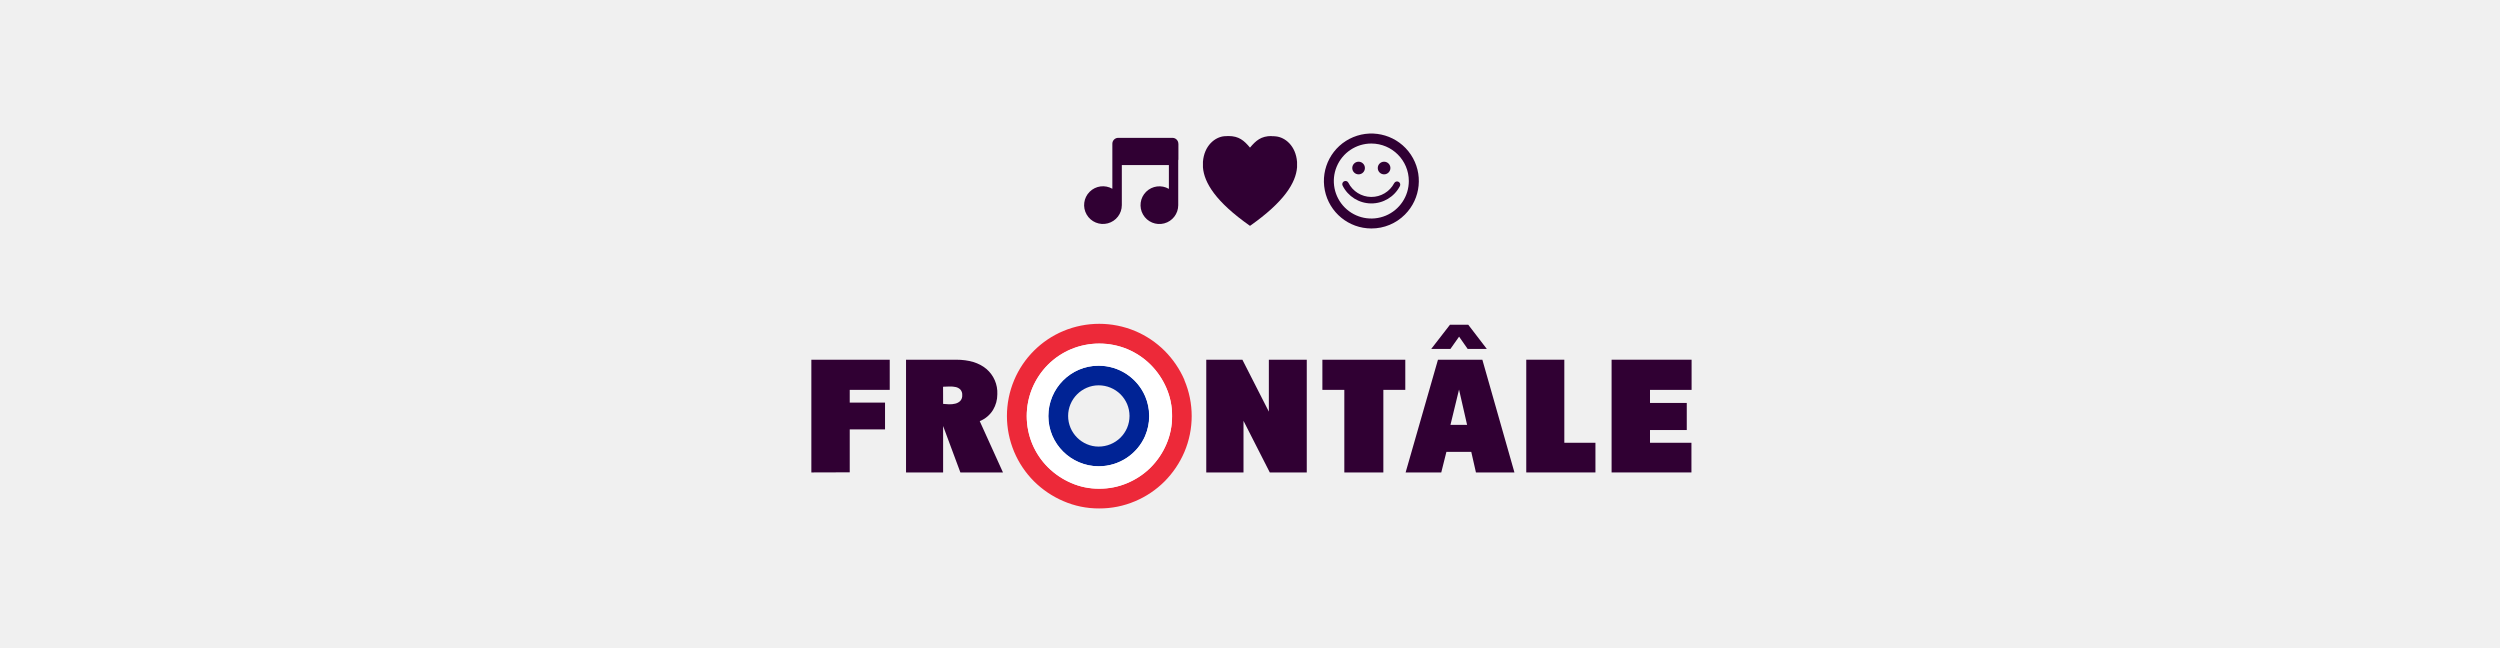
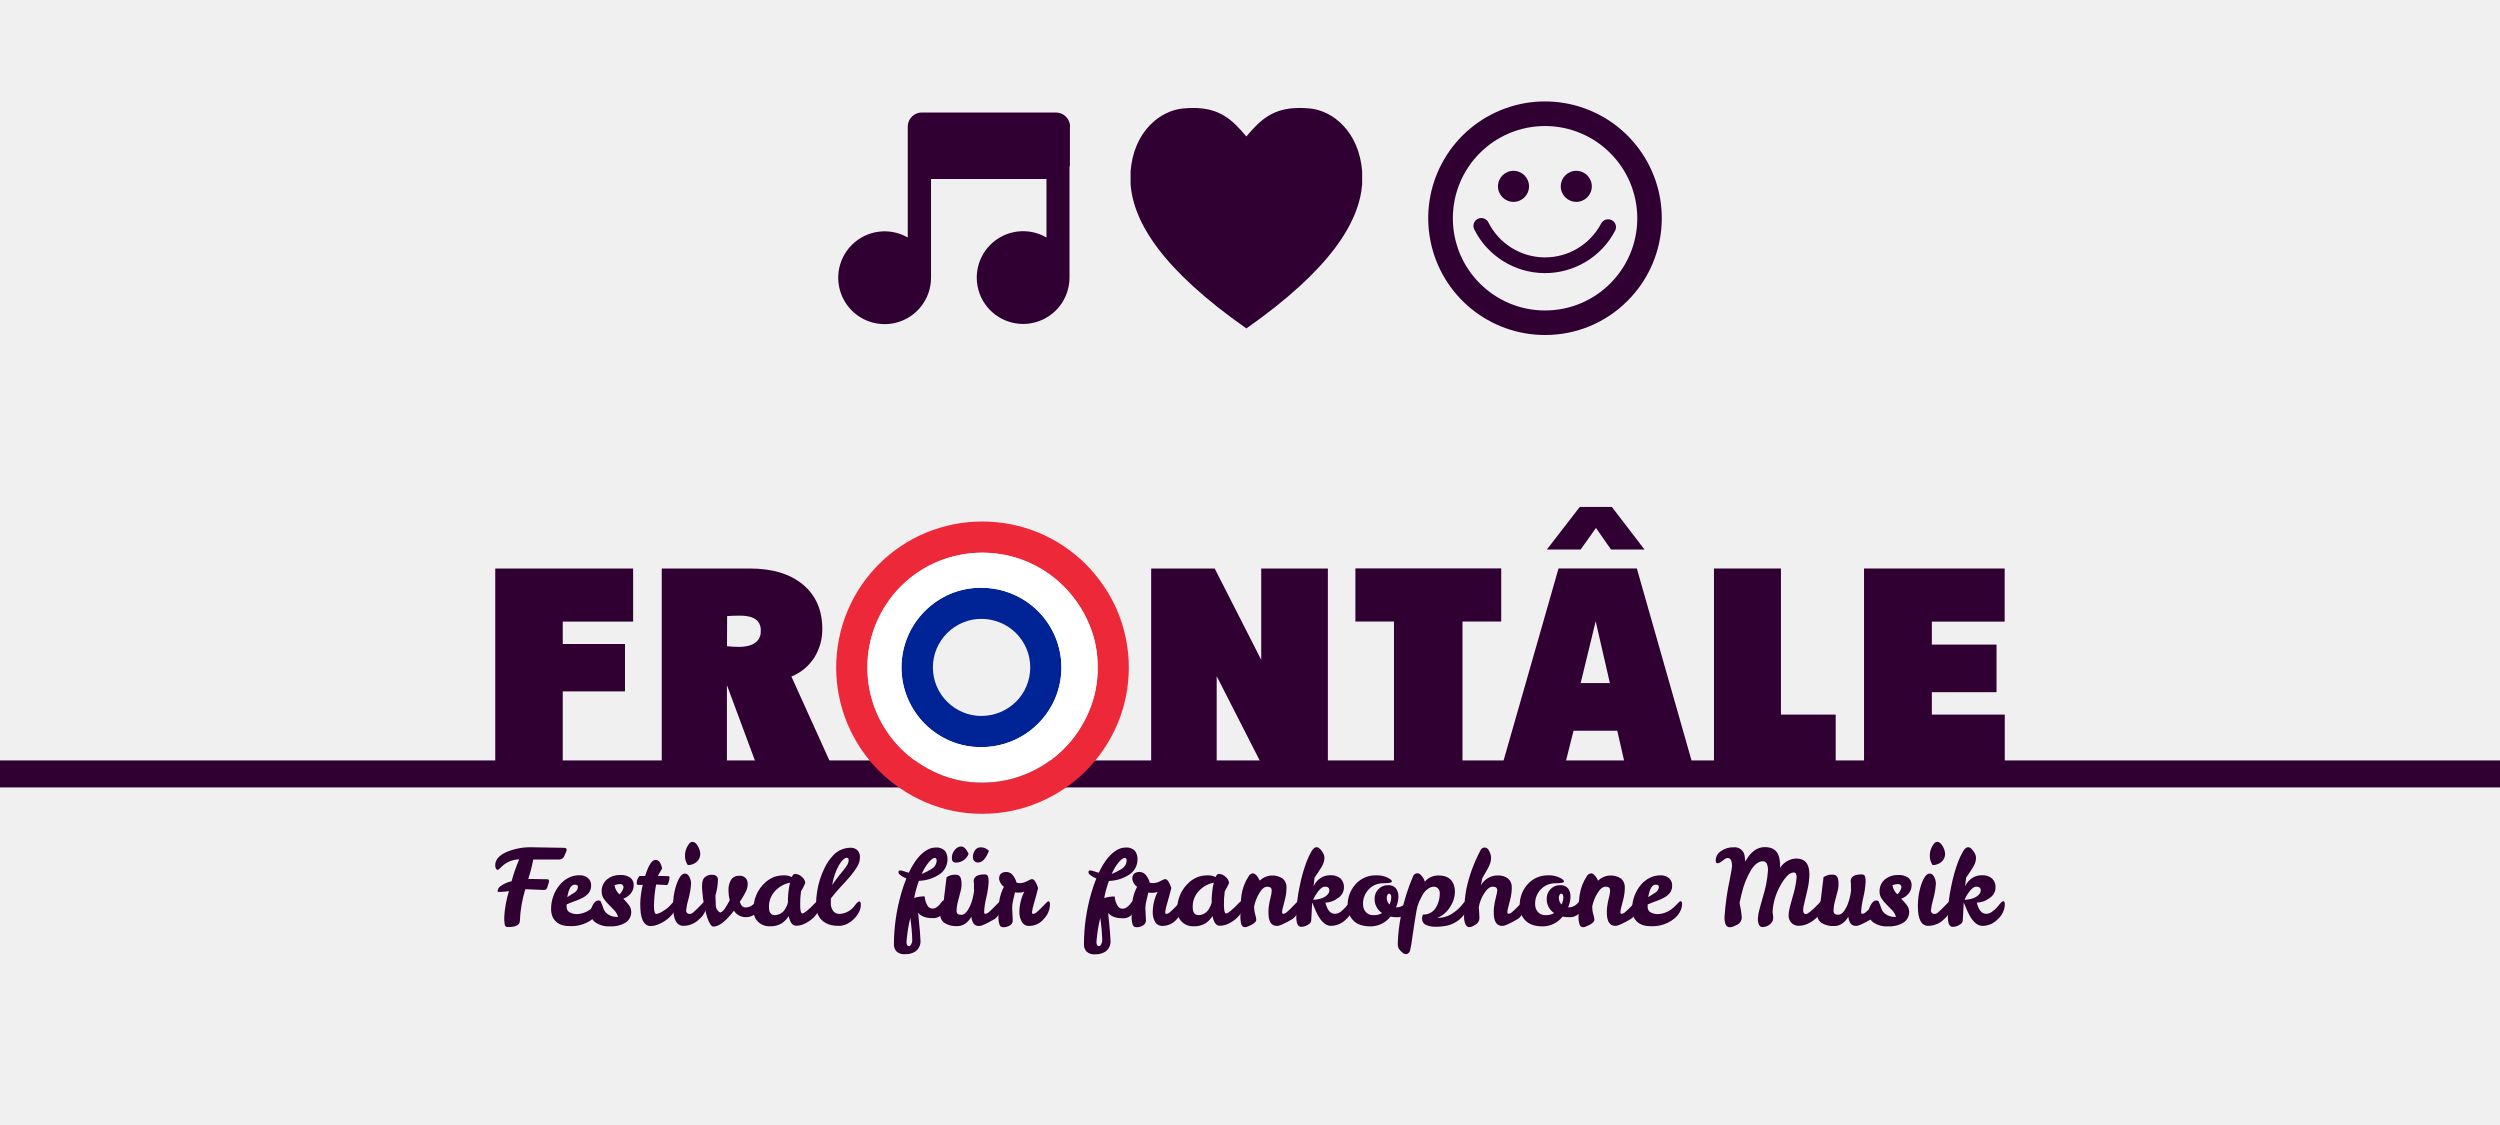
- <svg xmlns="http://www.w3.org/2000/svg" viewBox="0 0 850 220">
+ <svg xmlns="http://www.w3.org/2000/svg" viewBox="0 0 800 360">
  <defs>
-     <style>.cls-1{fill:#ffbd37;}.cls-2{fill:#300033;}.cls-3{fill:none;}.cls-4{fill:#002395;}.cls-5{fill:#ed2939;}.cls-6{fill:#fff;}</style>
+     <style>.cls-1{fill:#300033;}.cls-2{fill:none;}.cls-3{fill:#002395;}.cls-4{fill:#ed2939;}.cls-5{fill:#fff;}</style>
  </defs>
  <g id="Layer_1" data-name="Layer 1">
+     <rect class="cls-1" y="243.34" width="800" height="8.64" />
    <g id="_Group_" data-name="&lt;Group&gt;">
      <g id="_Group_2" data-name="&lt;Group&gt;">
-         <path id="_Path_" data-name="&lt;Path&gt;" class="cls-3" d="M381,134.07a10.57,10.57,0,0,0-7.45-3.06,10.1,10.1,0,0,0-4,.82,10.51,10.51,0,0,0-5.55,5.55,10.42,10.42,0,0,0,0,8.09,10.51,10.51,0,0,0,5.55,5.55,10.07,10.07,0,0,0,4,.82,10.57,10.57,0,0,0,7.45-3.06,10.56,10.56,0,0,0,2.24-3.31,10.42,10.42,0,0,0,0-8.09A10.58,10.58,0,0,0,381,134.07Z" />
-         <path id="_Compound_Path_" data-name="&lt;Compound Path&gt;" class="cls-4" d="M385.72,129.32a17.28,17.28,0,0,0-12.19-5,16.8,16.8,0,0,0-6.71,1.37,17.21,17.21,0,0,0-9,9.05,17.12,17.12,0,0,0,0,13.41,17.21,17.21,0,0,0,9.05,9,16.76,16.76,0,0,0,6.7,1.37,17.16,17.16,0,0,0,15.84-10.42,17.12,17.12,0,0,0,0-13.41A17.3,17.3,0,0,0,385.72,129.32Zm-2.5,16.15a10.56,10.56,0,0,1-2.24,3.31,10.57,10.57,0,0,1-7.45,3.06,10.07,10.07,0,0,1-4-.82,10.51,10.51,0,0,1-5.55-5.55,10.42,10.42,0,0,1,0-8.09,10.51,10.51,0,0,1,5.55-5.55,10.1,10.1,0,0,1,4-.82,10.57,10.57,0,0,1,7.45,3.06,10.58,10.58,0,0,1,2.24,3.31,10.42,10.42,0,0,1,0,8.09Z" />
-         <path id="_Compound_Path_2" data-name="&lt;Compound Path&gt;" class="cls-5" d="M402.72,129.2a32.31,32.31,0,0,0-6.76-9.94,31.53,31.53,0,0,0-10-6.71,31.68,31.68,0,0,0-24.45,0,31.3,31.3,0,0,0-16.7,16.7,31.46,31.46,0,0,0,0,24.36,31.53,31.53,0,0,0,6.71,10,32.13,32.13,0,0,0,10,6.76,30.14,30.14,0,0,0,12.18,2.5,30.9,30.9,0,0,0,12.22-2.45,31.41,31.41,0,0,0,10-6.71,32.15,32.15,0,0,0,6.76-10,31.28,31.28,0,0,0,0-24.49ZM396.57,151a25.27,25.27,0,0,1-5.35,7.92,24.9,24.9,0,0,1-7.91,5.29,24.05,24.05,0,0,1-9.6,1.92,23.29,23.29,0,0,1-9.5-1.94,25.58,25.58,0,0,1-7.92-5.35A24.66,24.66,0,0,1,351,151a24.76,24.76,0,0,1,0-19.08,25,25,0,0,1,5.29-7.89,24.66,24.66,0,0,1,7.88-5.29,25,25,0,0,1,19.16,0,25,25,0,0,1,7.88,5.29,25.42,25.42,0,0,1,5.36,7.9,23.21,23.21,0,0,1,1.93,9.52A23.51,23.51,0,0,1,396.57,151Z" />
-         <path id="_Compound_Path_3" data-name="&lt;Compound Path&gt;" class="cls-6" d="M391.22,124a25,25,0,0,0-7.88-5.29,25,25,0,0,0-19.16,0,24.66,24.66,0,0,0-7.88,5.29,25,25,0,0,0-5.29,7.89A24.76,24.76,0,0,0,351,151a24.66,24.66,0,0,0,5.29,7.88,25.58,25.58,0,0,0,7.92,5.35,23.29,23.29,0,0,0,9.5,1.94,24.05,24.05,0,0,0,9.6-1.92,24.9,24.9,0,0,0,7.91-5.29,25.27,25.27,0,0,0,5.35-7.92,23.51,23.51,0,0,0,1.94-9.59,23.21,23.21,0,0,0-1.93-9.52A25.42,25.42,0,0,0,391.22,124Zm-1.84,24.13a17.22,17.22,0,0,1-15.84,10.42,16.76,16.76,0,0,1-6.7-1.37,17.21,17.21,0,0,1-9.05-9,17.12,17.12,0,0,1,0-13.41,17.21,17.21,0,0,1,9-9.05,16.8,16.8,0,0,1,6.71-1.37,17.16,17.16,0,0,1,15.84,10.42,17.12,17.12,0,0,1,0,13.41Z" />
+         <path id="_Path_" data-name="&lt;Path&gt;" class="cls-2" d="M325.12,202.61a15.76,15.76,0,0,0-11.1-4.55,15,15,0,0,0-6,1.22,15.66,15.66,0,0,0-8.28,8.28,15.53,15.53,0,0,0,0,12.06,15.66,15.66,0,0,0,8.28,8.28,15,15,0,0,0,6,1.22,15.75,15.75,0,0,0,11.1-4.55,15.74,15.74,0,0,0,3.34-4.94,15.53,15.53,0,0,0,0-12.06A15.77,15.77,0,0,0,325.12,202.61Z" />
+         <path id="_Compound_Path_" data-name="&lt;Compound Path&gt;" class="cls-3" d="M332.19,195.54A25.75,25.75,0,0,0,314,188.06a25,25,0,0,0-10,2,25.65,25.65,0,0,0-13.49,13.49,25.51,25.51,0,0,0,0,20A25.65,25.65,0,0,0,304,237.07a25,25,0,0,0,10,2,25.58,25.58,0,0,0,23.61-15.53,25.51,25.51,0,0,0,0-20A25.78,25.78,0,0,0,332.19,195.54Zm-3.73,24.07a15.74,15.74,0,0,1-3.34,4.94,15.75,15.75,0,0,1-11.1,4.55,15,15,0,0,1-6-1.22,15.66,15.66,0,0,1-8.28-8.28,15.53,15.53,0,0,1,0-12.06,15.66,15.66,0,0,1,8.28-8.28,15,15,0,0,1,6-1.22,15.76,15.76,0,0,1,11.1,4.55,15.77,15.77,0,0,1,3.34,4.94,15.53,15.53,0,0,1,0,12.06Z" />
+         <path id="_Compound_Path_2" data-name="&lt;Compound Path&gt;" class="cls-4" d="M357.51,195.36a48.15,48.15,0,0,0-10.07-14.82,47,47,0,0,0-14.88-10,47.21,47.21,0,0,0-36.44,0,46.65,46.65,0,0,0-24.89,24.89,46.9,46.9,0,0,0,0,36.31,47,47,0,0,0,10,14.88,47.89,47.89,0,0,0,14.88,10.07,44.93,44.93,0,0,0,18.15,3.72,46.06,46.06,0,0,0,18.22-3.66,46.82,46.82,0,0,0,14.95-10,47.91,47.91,0,0,0,10.07-14.88,46.62,46.62,0,0,0,0-36.5Zm-9.16,32.51a37.66,37.66,0,0,1-8,11.81,37.11,37.11,0,0,1-11.79,7.88,35.85,35.85,0,0,1-14.3,2.86,34.72,34.72,0,0,1-14.16-2.89,38.13,38.13,0,0,1-11.81-8,36.76,36.76,0,0,1-7.89-11.75,36.91,36.91,0,0,1,0-28.43,37.27,37.27,0,0,1,7.89-11.75,36.75,36.75,0,0,1,11.75-7.89,37.22,37.22,0,0,1,28.56,0,37.28,37.28,0,0,1,11.75,7.89,37.88,37.88,0,0,1,8,11.77,34.59,34.59,0,0,1,2.88,14.19A35,35,0,0,1,348.35,227.87Z" />
+         <path id="_Compound_Path_3" data-name="&lt;Compound Path&gt;" class="cls-5" d="M340.37,187.61a37.28,37.28,0,0,0-11.75-7.89,37.22,37.22,0,0,0-28.56,0,36.75,36.75,0,0,0-11.75,7.89,37.27,37.27,0,0,0-7.89,11.75,36.91,36.91,0,0,0,0,28.43,36.76,36.76,0,0,0,7.89,11.75,38.13,38.13,0,0,0,11.81,8,34.72,34.72,0,0,0,14.16,2.89,35.85,35.85,0,0,0,14.3-2.86,37.11,37.11,0,0,0,11.79-7.88,37.66,37.66,0,0,0,8-11.81,35,35,0,0,0,2.89-14.29,34.59,34.59,0,0,0-2.88-14.19A37.88,37.88,0,0,0,340.37,187.61Zm-2.74,36A25.66,25.66,0,0,1,314,239.1a25,25,0,0,1-10-2,25.65,25.65,0,0,1-13.49-13.48,25.51,25.51,0,0,1,0-20A25.65,25.65,0,0,1,304,190.1a25,25,0,0,1,10-2,25.58,25.58,0,0,1,23.61,15.53,25.51,25.51,0,0,1,0,20Z" />
      </g>
-       <path id="_Compound_Path_4" data-name="&lt;Compound Path&gt;" class="cls-2" d="M275.86,160.63V122.3h26.65v10.26h-13.6v4.33h12V146h-12v14.59Z" />
-       <path id="_Compound_Path_5" data-name="&lt;Compound Path&gt;" class="cls-2" d="M308.05,160.63V122.3h17q6.58,0,10.31,3.13a10.63,10.63,0,0,1,3.73,8.61,10.26,10.26,0,0,1-1.48,5.37,9.46,9.46,0,0,1-4.5,3.78l7.9,17.44H326.53l-5.87-15.79v15.79Zm12.61-23.31a20.21,20.21,0,0,0,2,.14,8,8,0,0,0,2.14-.22,3.64,3.64,0,0,0,1.67-.9,2.62,2.62,0,0,0,.69-2,2.57,2.57,0,0,0-.63-1.89,3.2,3.2,0,0,0-1.56-.85,8.44,8.44,0,0,0-2.11-.19q-1.18,0-2.22.08Z" />
-       <path id="_Compound_Path_6" data-name="&lt;Compound Path&gt;" class="cls-2" d="M410.13,160.63V122.3h12.28l9,17.66V122.3h12.89v38.33H431.73l-8.94-17.55v17.55Z" />
-       <path id="_Compound_Path_7" data-name="&lt;Compound Path&gt;" class="cls-2" d="M457.07,160.63V132.56h-7.46V122.3H477.8v10.26h-7.46v28.08Z" />
-       <path id="_Compound_Path_8" data-name="&lt;Compound Path&gt;" class="cls-2" d="M477.91,160.63l11-38.33H504l10.91,38.33H501.82l-1.59-7h-8.45l-1.75,7Zm15.25-16.18h5.65l-2.74-12Z" />
-       <path id="_Compound_Path_9" data-name="&lt;Compound Path&gt;" class="cls-2" d="M518.93,160.63V122.3h12.94v28.24h10.58v10.09Z" />
-       <path id="_Compound_Path_10" data-name="&lt;Compound Path&gt;" class="cls-2" d="M547.94,160.63V122.3h27.2v10.26H561V137h12.5v9.21H561v4.33h14.09v10.09Z" />
-       <path id="_Compound_Path_11" data-name="&lt;Compound Path&gt;" class="cls-2" d="M493.15,118.63h-6.53L493,110.4h6.2l6.31,8.23H499l-2.91-4.17Z" />
+       <path id="_Compound_Path_4" data-name="&lt;Compound Path&gt;" class="cls-1" d="M158.48,245.37V181.92H202.6v17H180.08v7.17H200v15.16H180.08v24.15Z" />
+       <path id="_Compound_Path_5" data-name="&lt;Compound Path&gt;" class="cls-1" d="M211.76,245.37V181.92h28.14q10.89,0,17.07,5.17t6.17,14.25a17,17,0,0,1-2.45,8.9,15.66,15.66,0,0,1-7.44,6.26l13.07,28.87h-24l-9.71-26.14v26.14Zm20.88-38.58A33.45,33.45,0,0,0,236,207a13.21,13.21,0,0,0,3.54-.36,6,6,0,0,0,2.77-1.5,4.33,4.33,0,0,0,1.13-3.27,4.26,4.26,0,0,0-1-3.13,5.3,5.3,0,0,0-2.59-1.41,14,14,0,0,0-3.49-.32q-2,0-3.68.14Z" />
+       <path id="_Compound_Path_6" data-name="&lt;Compound Path&gt;" class="cls-1" d="M368.37,245.37V181.92H388.7l14.89,29.23V181.92h21.33v63.46H404.14l-14.8-29v29Z" />
+       <path id="_Compound_Path_7" data-name="&lt;Compound Path&gt;" class="cls-1" d="M446.07,245.37V198.89H433.73v-17h46.66v17H468v46.48Z" />
+       <path id="_Compound_Path_8" data-name="&lt;Compound Path&gt;" class="cls-1" d="M480.57,245.37l18.16-63.46h25.06l18.07,63.46h-21.7l-2.63-11.53h-14l-2.9,11.53Zm25.24-26.78h9.35l-4.54-19.79Z" />
+       <path id="_Compound_Path_9" data-name="&lt;Compound Path&gt;" class="cls-1" d="M548.47,245.37V181.92H569.9v46.75h17.52v16.7Z" />
+       <path id="_Compound_Path_10" data-name="&lt;Compound Path&gt;" class="cls-1" d="M596.49,245.37V181.92h45v17H618.19v7.35h20.7V221.5h-20.7v7.17h23.33v16.7Z" />
+       <path id="_Compound_Path_11" data-name="&lt;Compound Path&gt;" class="cls-1" d="M505.81,175.84H495l10.53-13.62h10.26l10.44,13.62H515.52l-4.81-6.9Z" />
    </g>
-     <g id="Layer_1-2" data-name="Layer 1">ct
-             <path class="cls-2" d="M475.5,61.81a1.09,1.09,0,0,0-1.47.46,8.76,8.76,0,0,1-15.59-.15,1.09,1.09,0,0,0-1.95,1,10.93,10.93,0,0,0,19.46.19A1.08,1.08,0,0,0,475.5,61.81Z" />
-       <circle class="cls-2" cx="461.92" cy="57.13" r="2.15" />
-       <circle class="cls-2" cx="470.59" cy="57.13" r="2.15" />
-       <path class="cls-2" d="M466.28,77.68a16.14,16.14,0,1,1,11.4-4.73A16,16,0,0,1,466.28,77.68Zm0-28.88A12.75,12.75,0,1,0,479,61.54,12.76,12.76,0,0,0,466.28,48.8Z" />
+     <g id="Layer_1-2" data-name="Layer 1">
+       <path class="cls-1" d="M515.78,70.46a2.52,2.52,0,0,0-3.41,1.06,20.28,20.28,0,0,1-36.09-.36,2.52,2.52,0,0,0-4.51,2.26,25.32,25.32,0,0,0,45.05.44A2.49,2.49,0,0,0,515.78,70.46Z" />
+       <circle class="cls-1" cx="484.32" cy="59.63" r="4.97" />
+       <circle class="cls-1" cx="504.41" cy="59.63" r="4.97" />
+       <path class="cls-1" d="M494.42,107.2a37.37,37.37,0,1,1,26.41-10.95A37.06,37.06,0,0,1,494.42,107.2Zm0-66.87a29.51,29.51,0,1,0,29.51,29.51A29.55,29.55,0,0,0,494.42,40.33Z" />
    </g>
    <g id="_Group_3" data-name="&lt;Group&gt;">
      <g id="_Group_4" data-name="&lt;Group&gt;">
-         <path id="_Compound_Path_12" data-name="&lt;Compound Path&gt;" class="cls-2" d="M432.35,46.3c.45,0,.93,0,1.45.07,3.14.31,6.76,3.18,7.2,8.68v1.83c-.41,5.27-4.39,11.76-16,19.91-11.62-8.15-15.59-14.64-16-19.91V55c.44-5.5,4.07-8.37,7.2-8.68.52-.05,1-.07,1.45-.07,3.62,0,5.36,1.57,7.35,3.94,2-2.37,3.73-3.94,7.35-3.94" />
+         <path id="_Compound_Path_12" data-name="&lt;Compound Path&gt;" class="cls-1" d="M415.85,34.54c1,0,2.16.06,3.36.17,7.26.71,15.66,7.36,16.68,20.09V59c-1,12.19-10.16,27.23-37.05,46.1-26.9-18.87-36.1-33.9-37.05-46.1V54.81c1-12.74,9.42-19.38,16.68-20.09,1.19-.12,2.31-.17,3.36-.17,8.39,0,12.41,3.63,17,9.12,4.61-5.49,8.63-9.12,17-9.12" />
      </g>
    </g>
    <g id="Layer_1-3" data-name="Layer 1">
-       <path class="cls-2" d="M400.64,48.87a2,2,0,0,0-1.9-2H380.08a2,2,0,0,0-1.88,2v5.35s0,0,0,.08h0v9.88a6.41,6.41,0,1,0,3.22,5.56c0-.17,0-.35,0-.52V56.12h16v8.1a6.41,6.41,0,1,0,3.18,5.55h0V54.52h0a1.56,1.56,0,0,0,.06-.29V48.87Z" />
+       <path class="cls-1" d="M342.43,40.51A4.55,4.55,0,0,0,338,36H294.84a4.51,4.51,0,0,0-4.36,4.52V52.9s0,0,0,.19h0V76a14.85,14.85,0,1,0,7.45,12.87c0-.4,0-.81,0-1.19V57.28h36.94V76a14.84,14.84,0,1,0,7.37,12.86v0h0V53.57h0a3.62,3.62,0,0,0,.13-.68V40.51Z" />
+     </g>
+     <g id="_Group_5" data-name="&lt;Group&gt;">
+       <path id="_Compound_Path_13" data-name="&lt;Compound Path&gt;" class="cls-1" d="M162.86,285.16a24.29,24.29,0,0,1-3.21.27q-.44,0-.43-.33a2.28,2.28,0,0,1,1.05-1.62A9.5,9.5,0,0,1,163.7,282a55.5,55.5,0,0,1,2.44-7,8.26,8.26,0,0,0-5.49,2.21q-.54.54-.87.84a1,1,0,0,1-.59.3q-.25,0-.49-.4a2.12,2.12,0,0,1-.23-1.07q0-2.58,3.48-4.18a19.75,19.75,0,0,1,8.5-1.57l10,.17q.9,0,.9.7a2,2,0,0,1-.27.72,7.83,7.83,0,0,0-.47,1.12,1.79,1.79,0,0,1-1.87,1.2h-1.07l-4.45,0h-2.58a45.76,45.76,0,0,1-1.61,6.22l6.12.1c.36,0,.54.21.54.64a2.67,2.67,0,0,1-.17.7q-.17.5-.3,1-.27,1.1-1.14,1.1l-5.09-.23h-.43l-.47,0a41,41,0,0,0-1.74,10.1q0,2-3.85,2a.91.91,0,0,1-1-.85,13.55,13.55,0,0,1-.15-2.26A35,35,0,0,1,162.86,285.16Z" />
+       <path id="_Compound_Path_14" data-name="&lt;Compound Path&gt;" class="cls-1" d="M184.51,292.52a7.75,7.75,0,0,0,5.05-2.07A14.07,14.07,0,0,0,191,289q.57-.65.87-.65.47,0,.47.94a5.31,5.31,0,0,1-.5,2.09,7,7,0,0,1-1.67,2.26,11.06,11.06,0,0,1-7.9,2.71q-4,0-5.42-2.88a6.59,6.59,0,0,1-.5-2.88,11.38,11.38,0,0,1,.74-3.9,11.65,11.65,0,0,1,2-3.5,8.94,8.94,0,0,1,2.83-2.29,7.44,7.44,0,0,1,3.43-.82,4,4,0,0,1,2.81.9,3,3,0,0,1,1,2.34,3.72,3.72,0,0,1-.72,2.36,5.89,5.89,0,0,1-1.86,1.54,17,17,0,0,1-2.53,1.1q-1.39.49-2.73,1.09v.84a1.83,1.83,0,0,0,1,1.71A5,5,0,0,0,184.51,292.52Zm-.57-9.44q-1.74,0-2.41,4,.7-.47,1.32-.84t1.09-.7a2.18,2.18,0,0,0,1-1.67Q185,283.09,183.94,283.09Z" />
+       <path id="_Compound_Path_15" data-name="&lt;Compound Path&gt;" class="cls-1" d="M198.33,280a5.37,5.37,0,0,1,3.35.84,2.9,2.9,0,0,1,1.1,2.44,4,4,0,0,1-1,2.71,5.21,5.21,0,0,1-2.33,1.59,22.66,22.66,0,0,1,1.76,2,3.55,3.55,0,0,1,.79,2.17,4,4,0,0,1-1.77,3.46,8.61,8.61,0,0,1-4.94,1.22,7.5,7.5,0,0,1-4.73-1.25,3.61,3.61,0,0,1-1.57-2.84,5.5,5.5,0,0,1,.79-2.89q.79-1.3,1.69-1.3a.83.83,0,0,1,.77.38,16.64,16.64,0,0,1,.87,2.23,3.8,3.8,0,0,0,.77,1.27,5,5,0,0,0,3.91,1.37,5.5,5.5,0,0,0-1.29-2.19q-.89-.92-1.76-1.79a12.65,12.65,0,0,1-1.54-1.86,4,4,0,0,1-.67-2.33,4.86,4.86,0,0,1,1.81-3.91A6.3,6.3,0,0,1,198.33,280Zm-.13,6.21a4,4,0,0,0,1.34-2.31,1,1,0,0,0-1.1-1,3.83,3.83,0,0,0-1,.13l-.79.2A4.91,4.91,0,0,0,198.19,286.17Z" />
+       <path id="_Compound_Path_16" data-name="&lt;Compound Path&gt;" class="cls-1" d="M205.6,294.35a8,8,0,0,1-.55-2.07,25.31,25.31,0,0,1-.17-3.33,28.55,28.55,0,0,1,.8-5.79h-1.51q-.4,0-.4-.33a4.84,4.84,0,0,1,.15-1.32,3.43,3.43,0,0,1,.72-1.19h.8q.47,0,1,0,1.61-5.15,3.28-5.15,1.34,0,1.87,1.71.13.47.3,1l-1.37,2.41,3,.07q.62,0,.67.12a.94.94,0,0,1,.05.35,5.23,5.23,0,0,1-.28,1.51q-.28.9-.65.87l-3.35-.17a41.3,41.3,0,0,0-.7,6.76q0,2.68.77,2.68a5.73,5.73,0,0,0,2.31-1.05,9.12,9.12,0,0,0,2.41-2q.74-1,1.2-1t.47,1.14a4.15,4.15,0,0,1-.8,2.33,10,10,0,0,1-2,2.17,11.41,11.41,0,0,1-2.71,1.62,6.78,6.78,0,0,1-2.59.64,2.47,2.47,0,0,1-1.69-.52A3.92,3.92,0,0,1,205.6,294.35Z" />
+       <path id="_Compound_Path_17" data-name="&lt;Compound Path&gt;" class="cls-1" d="M218.73,296.27q-3.35,0-3.35-6.26a21.42,21.42,0,0,1,.84-6.19q1.31-4.28,2.94-4.28,1,0,1.54,1.3a4.29,4.29,0,0,1,.44,2,24.26,24.26,0,0,1-.8,4.72,21.55,21.55,0,0,0-.77,3.65,1.15,1.15,0,0,0,.35,1,1.34,1.34,0,0,0,.84.27,2.1,2.1,0,0,0,1.22-.64q.74-.63,1.47-1.39l1.35-1.39q.62-.64.85-.64.47,0,.47,1.14a6.36,6.36,0,0,1-2.36,4.57A7.12,7.12,0,0,1,218.73,296.27Zm1.37-19.44a5,5,0,0,1-.9-2.88,6,6,0,0,1,.49-2.56,6.49,6.49,0,0,1,.92-1.51,1.31,1.31,0,0,1,1-.48q.94,0,1.71,1.39a5.08,5.08,0,0,1,.77,2.33,3.31,3.31,0,0,1-1.22,2.73A4.28,4.28,0,0,1,220.1,276.83Z" />
+       <path id="_Compound_Path_18" data-name="&lt;Compound Path&gt;" class="cls-1" d="M229.74,281.45a19,19,0,0,1-.8,5.09q.07,1.07.07,2.07a9.84,9.84,0,0,0,.13,1.74,2.59,2.59,0,0,0,1.27,1.64q.67,0,1.47-1.15a25.47,25.47,0,0,0,1.64-2.76,11.54,11.54,0,0,1-.4-2.91,6.49,6.49,0,0,1,.74-3.51,3,3,0,0,1,2.74-1.41,2.39,2.39,0,0,1,2.44,1.41,3,3,0,0,1,.23,1.2,5.66,5.66,0,0,1-.6,2.46,30.55,30.55,0,0,1-1.94,3.3q.6,1.77,1.81,1.77a3.72,3.72,0,0,0,2.54-1l.69-.7a.82.82,0,0,1,.59-.3q.47,0,.47,1.1a3.65,3.65,0,0,1-1.19,3,4.63,4.63,0,0,1-3,1,4.35,4.35,0,0,1-3.78-2.07q-3.91,5.09-6.56,5.09-1,0-2-2.94a38.06,38.06,0,0,1-1.54-8q-.4-3.18.47-4.55a3.28,3.28,0,0,1,2.88-1.07,1.58,1.58,0,0,1,1.24.49A1.55,1.55,0,0,1,229.74,281.45Z" />
+       <path id="_Compound_Path_19" data-name="&lt;Compound Path&gt;" class="cls-1" d="M261.86,288.27q.6,0,.6,1.54a4.18,4.18,0,0,1-.7,2,9,9,0,0,1-1.82,2.17,10.3,10.3,0,0,1-2.49,1.62,6.34,6.34,0,0,1-2.68.64q-1.77,0-2.38-3.11a7.3,7.3,0,0,1-2.28,2.36,6.78,6.78,0,0,1-3.76.92,5.07,5.07,0,0,1-3.8-1.47,4.81,4.81,0,0,1-1.41-3.58,11.25,11.25,0,0,1,3.78-9,8.88,8.88,0,0,1,3-1.81,9.74,9.74,0,0,1,2.93-.44,5.17,5.17,0,0,1,2.51.54q.47-1,1.07-1a3.18,3.18,0,0,1,2.22,1,2.83,2.83,0,0,1,1.05,1.92,23.69,23.69,0,0,1-1.37,2.64,26.67,26.67,0,0,0-.27,4.32q0,2.78.7,2.78.87,0,4.22-3.48Q261.59,288.27,261.86,288.27Zm-15.79,2q0,2.58,1.91,2.58a4,4,0,0,0,3.38-2.17,6.78,6.78,0,0,0,.77-1.81,26.78,26.78,0,0,1,.67-6.42,8.83,8.83,0,0,0-4.72,2.61A7.2,7.2,0,0,0,246.07,290.28Z" />
+       <path id="_Compound_Path_20" data-name="&lt;Compound Path&gt;" class="cls-1" d="M268.25,296.27q-4.78,0-6.52-3.58a7.46,7.46,0,0,1-.6-3.2,27,27,0,0,1,.33-4.1,25.88,25.88,0,0,1,2.58-8,15.27,15.27,0,0,1,2.17-3.21,7.69,7.69,0,0,1,5.89-2.91,3.13,3.13,0,0,1,2.26.79,3,3,0,0,1,.82,2.26,5.83,5.83,0,0,1-.87,3,21.55,21.55,0,0,1-2.23,3.08q-1.35,1.59-3,3.33t-3.21,3.78v1.34a4,4,0,0,0,.8,2.74,2.48,2.48,0,0,0,1.87.87,6.37,6.37,0,0,0,5.09-2.84q.9-1.17,1.37-1.17t.47,1.14a5,5,0,0,1-.62,2.33,8.76,8.76,0,0,1-3.93,3.8A6,6,0,0,1,268.25,296.27Zm1.81-18a12.21,12.21,0,0,0,1.1-1.57,2.9,2.9,0,0,0,.4-1.46q0-.75-.54-.75-1.17,0-2.59,2.41a19.14,19.14,0,0,0-2.12,6.32,35.08,35.08,0,0,1,2.09-2.91Z" />
+       <path id="_Compound_Path_21" data-name="&lt;Compound Path&gt;" class="cls-1" d="M287.52,279.14q0-.6.43-.6a3.64,3.64,0,0,1,1.37.28,8.78,8.78,0,0,0,1.51.45q2.68-5.72,6.16-7.46a5.34,5.34,0,0,1,2.41-.6,3.7,3.7,0,0,1,3,1.07,4.31,4.31,0,0,1,.79,2.68,5.7,5.7,0,0,1-2.68,4.9,12.45,12.45,0,0,1-6.46,2,31.87,31.87,0,0,0-1.51,5.49,9.43,9.43,0,0,1,3.35-.5,6.62,6.62,0,0,0,.94,3,1.87,1.87,0,0,0,1.49.9,2.27,2.27,0,0,0,1.37-.4,5.36,5.36,0,0,0,1-.9q.42-.5.7-.9t.55-.4q.57,0,.57,1a5.35,5.35,0,0,1-1,3.33,3.62,3.62,0,0,1-3.08,1.32q-3.25,0-4.62-1.71.74,7.36.74,8.77a4,4,0,0,1-1.57,3.58,5.72,5.72,0,0,1-3.33.9,3.56,3.56,0,0,1-2.81-.92,3.26,3.26,0,0,1-.79-2.19A59.41,59.41,0,0,1,288.36,286a44.64,44.64,0,0,1,1.67-4.88Q287.52,280,287.52,279.14Zm4.08,23a2.74,2.74,0,0,0,.33-1.32,59.73,59.73,0,0,0-.64-7.09,46.29,46.29,0,0,0-1.14,6.86q-.07.74-.07.9,0,1.27.77,1.27Q291.27,302.76,291.6,302.14Zm7.53-27.62q-.67,0-1.82,1.27a15.65,15.65,0,0,0-2.36,3.88,19.58,19.58,0,0,0,3.21-1.64,3.19,3.19,0,0,0,1.57-2.64Q299.73,274.52,299.13,274.52Z" />
+       <path id="_Compound_Path_22" data-name="&lt;Compound Path&gt;" class="cls-1" d="M311.57,282.05q0-2.24,3.48-2.24.87,0,1.09.57a5.19,5.19,0,0,1,.22,1.74,27.26,27.26,0,0,1-.74,5.09,24.42,24.42,0,0,0-.7,4.65q0,.57.37.57a2.1,2.1,0,0,0,1.24-.64q.74-.63,1.47-1.39l1.36-1.39q.62-.64.85-.64.47,0,.47,1.14a6.26,6.26,0,0,1-2.31,4.52q-3.88,2.28-4.92,2.27a.38.38,0,0,1-.17,0,1.94,1.94,0,0,1-1.79-.84,4.93,4.93,0,0,1-.65-2.11,6.56,6.56,0,0,1-1.84,2.12,4.32,4.32,0,0,1-2.68.89,7,7,0,0,1-4.07-1,3.41,3.41,0,0,1-1.42-3,5,5,0,0,1,.25-1.61,12.86,12.86,0,0,1,.82-1.81l1-8.23a4.78,4.78,0,0,1,3-.8q1.54,0,1.74,2a8.59,8.59,0,0,1-.15,2.93q-.32,1.29-.85,3.25a13.32,13.32,0,0,0-.54,3.46q0,1.2,1.51,1.2t2.84-2.88a18.3,18.3,0,0,0,1.27-4.92q0-.27-.05-.69l0-.82q0-.4,0-.8Zm-3.25-6.77a4.19,4.19,0,0,1-2.41.75q-1.3,0-1.32-1.44a3.87,3.87,0,0,1,.92-2.58,2.68,2.68,0,0,1,2.07-1.14q1.3,0,2.38,2.38A4.51,4.51,0,0,1,308.33,275.28Zm8.13-3Q315,276,313,276a1.59,1.59,0,0,1-1.22-.48,1.56,1.56,0,0,1-.45-1.09,3.75,3.75,0,0,1,.7-2.39,2.08,2.08,0,0,1,1.67-.89A3.38,3.38,0,0,1,316.46,272.28Z" />
+       <path id="_Compound_Path_23" data-name="&lt;Compound Path&gt;" class="cls-1" d="M323.89,290.55l.2,4.08a1.81,1.81,0,0,1-.84,1.44,3.68,3.68,0,0,1-2.28.64,1.16,1.16,0,0,1-1.15-.87,7.79,7.79,0,0,1-.32-2.54,33.4,33.4,0,0,1,.35-5.5,14.44,14.44,0,0,1,1.39-4,4,4,0,0,1-1.54-2.54q0-2.24,2.41-2.24a2.67,2.67,0,0,1,2.17,1.3,5.9,5.9,0,0,1,1,2.11,3.51,3.51,0,0,0,1.17.17,5.14,5.14,0,0,0,2.24-.64l.87-.44a1.62,1.62,0,0,1,.7-.2q1,0,1.94,2.84-.3,1.3-.65,2.51t-.82,2.91a12.22,12.22,0,0,0-.48,2.29q0,.59.35.59a2.1,2.1,0,0,0,1.24-.64q.74-.63,1.47-1.39l1.36-1.39q.62-.64.85-.64.47,0,.47,1.14a6.81,6.81,0,0,1-2,4.55,6,6,0,0,1-4.63,2.21A2.54,2.54,0,0,1,327,295a5.8,5.8,0,0,1-.8-3,14.69,14.69,0,0,1,1.57-6.66,4.34,4.34,0,0,1-1.66.3,9,9,0,0,1-1.32-.07l-.6,2.56A10.56,10.56,0,0,0,323.89,290.55Z" />
+       <path id="_Compound_Path_24" data-name="&lt;Compound Path&gt;" class="cls-1" d="M348.31,279.14q0-.6.43-.6a3.64,3.64,0,0,1,1.37.28,8.78,8.78,0,0,0,1.51.45q2.68-5.72,6.16-7.46a5.34,5.34,0,0,1,2.41-.6,3.7,3.7,0,0,1,3,1.07A4.31,4.31,0,0,1,364,275a5.7,5.7,0,0,1-2.68,4.9,12.45,12.45,0,0,1-6.46,2,31.87,31.87,0,0,0-1.51,5.49,9.43,9.43,0,0,1,3.35-.5,6.62,6.62,0,0,0,.94,3,1.87,1.87,0,0,0,1.49.9,2.27,2.27,0,0,0,1.37-.4,5.36,5.36,0,0,0,1-.9q.42-.5.7-.9t.55-.4q.57,0,.57,1a5.35,5.35,0,0,1-1,3.33,3.62,3.62,0,0,1-3.08,1.32q-3.25,0-4.62-1.71.74,7.36.74,8.77a4,4,0,0,1-1.57,3.58,5.72,5.72,0,0,1-3.33.9,3.56,3.56,0,0,1-2.81-.92,3.26,3.26,0,0,1-.79-2.19A59.41,59.41,0,0,1,349.15,286a44.64,44.64,0,0,1,1.67-4.88Q348.31,280,348.31,279.14Zm4.08,23a2.74,2.74,0,0,0,.33-1.32,59.73,59.73,0,0,0-.64-7.09,46.29,46.29,0,0,0-1.14,6.86q-.07.74-.07.9,0,1.27.77,1.27Q352.06,302.76,352.39,302.14Zm7.53-27.62q-.67,0-1.82,1.27a15.65,15.65,0,0,0-2.36,3.88,19.58,19.58,0,0,0,3.21-1.64,3.19,3.19,0,0,0,1.57-2.64Q360.52,274.52,359.92,274.52Z" />
+       <path id="_Compound_Path_25" data-name="&lt;Compound Path&gt;" class="cls-1" d="M366.51,290.55l.2,4.08a1.81,1.81,0,0,1-.84,1.44,3.68,3.68,0,0,1-2.28.64,1.16,1.16,0,0,1-1.15-.87,7.79,7.79,0,0,1-.32-2.54,33.4,33.4,0,0,1,.35-5.5,14.44,14.44,0,0,1,1.39-4,4,4,0,0,1-1.54-2.54q0-2.24,2.41-2.24a2.67,2.67,0,0,1,2.17,1.3,5.9,5.9,0,0,1,1,2.11,3.51,3.51,0,0,0,1.17.17,5.14,5.14,0,0,0,2.24-.64l.87-.44a1.62,1.62,0,0,1,.7-.2q1,0,1.94,2.84-.3,1.3-.65,2.51t-.82,2.91a12.22,12.22,0,0,0-.48,2.29q0,.59.35.59a2.1,2.1,0,0,0,1.24-.64q.74-.63,1.47-1.39l1.36-1.39q.62-.64.85-.64.47,0,.47,1.14a6.81,6.81,0,0,1-2,4.55,6,6,0,0,1-4.63,2.21,2.54,2.54,0,0,1-2.31-1.24,5.8,5.8,0,0,1-.8-3,14.69,14.69,0,0,1,1.57-6.66,4.34,4.34,0,0,1-1.66.3,9,9,0,0,1-1.32-.07l-.6,2.56A10.56,10.56,0,0,0,366.51,290.55Z" />
+       <path id="_Compound_Path_26" data-name="&lt;Compound Path&gt;" class="cls-1" d="M397.46,288.27q.6,0,.6,1.54a4.18,4.18,0,0,1-.7,2,9,9,0,0,1-1.82,2.17,10.3,10.3,0,0,1-2.49,1.62,6.34,6.34,0,0,1-2.68.64q-1.77,0-2.38-3.11a7.3,7.3,0,0,1-2.28,2.36,6.78,6.78,0,0,1-3.76.92,5.07,5.07,0,0,1-3.8-1.47,4.81,4.81,0,0,1-1.41-3.58,11.25,11.25,0,0,1,3.78-9,8.88,8.88,0,0,1,3-1.81,9.74,9.74,0,0,1,2.93-.44,5.17,5.17,0,0,1,2.51.54q.47-1,1.07-1a3.18,3.18,0,0,1,2.22,1,2.83,2.83,0,0,1,1.05,1.92,23.69,23.69,0,0,1-1.37,2.64,26.67,26.67,0,0,0-.27,4.32q0,2.78.7,2.78.87,0,4.22-3.48Q397.19,288.27,397.46,288.27Zm-15.79,2q0,2.58,1.91,2.58a4,4,0,0,0,3.38-2.17,6.78,6.78,0,0,0,.77-1.81,26.78,26.78,0,0,1,.67-6.42,8.83,8.83,0,0,0-4.72,2.61A7.2,7.2,0,0,0,381.67,290.28Z" />
+       <path id="_Compound_Path_27" data-name="&lt;Compound Path&gt;" class="cls-1" d="M400.84,279.48q1.2,0,2.28,2.31a5.88,5.88,0,0,1,7.39-.62,3.61,3.61,0,0,1,1.17,2.88,15.24,15.24,0,0,1-.49,3.76q-.49,1.91-.7,2.73a5.48,5.48,0,0,0-.22,1.35q0,.54.37.54a2.1,2.1,0,0,0,1.24-.64q.74-.63,1.47-1.39L414.7,289q.62-.64.85-.64.47,0,.47,1.14a6.26,6.26,0,0,1-2.31,4.52q-3.88,2.28-5,2.27a.19.19,0,0,1-.13,0q-2.68,0-2.68-4.28a15.21,15.21,0,0,1,.35-3.38q.35-1.54.52-2.24a6.19,6.19,0,0,0,.17-1.44q0-1.2-1.39-1.2T403,285.78a13,13,0,0,0-1.69,4.27v.23a8.34,8.34,0,0,0,.35,2.34,7.2,7.2,0,0,1,.35,1.67q0,1.14-2.84,2.24a2.19,2.19,0,0,1-.77.17,1.16,1.16,0,0,1-1.15-.87,8.48,8.48,0,0,1-.32-2.71,44.65,44.65,0,0,1,.37-6.86,14.86,14.86,0,0,1,2.27-5.86A1.65,1.65,0,0,1,400.84,279.48Z" />
+       <path id="_Compound_Path_28" data-name="&lt;Compound Path&gt;" class="cls-1" d="M424.12,288.84q.9,3.58,3,3.58a3,3,0,0,0,1.87-.64,10.54,10.54,0,0,0,1.51-1.39q.67-.75,1.17-1.39t.94-.64q.43,0,.43,1.14a6.5,6.5,0,0,1-2.21,4.58,6.77,6.77,0,0,1-4.93,2.19q-2.73,0-4.87-4.8-.6-1.34-1.14-2.71l-.23,4.58a11.71,11.71,0,0,1-.07,1.25,1.47,1.47,0,0,1-.57,1,4.23,4.23,0,0,1-2.64,1q-1.57,0-1.57-3.25a46.51,46.51,0,0,1,1.1-9.8,49.63,49.63,0,0,1,2.16-7.71,22.2,22.2,0,0,1,1.64-3.46,3.84,3.84,0,0,1,.92-1.07,1.43,1.43,0,0,1,.75-.2,1.38,1.38,0,0,1,.89.42,6,6,0,0,1,1,1.27,3.28,3.28,0,0,1,.55,1.67,4.43,4.43,0,0,1-.27,1.61,8.17,8.17,0,0,1-.75,1.54q-.47.75-1,1.54t-1.14,1.69l-.33,2.81a6.12,6.12,0,0,1,3.45-3.28,5.32,5.32,0,0,1,1.87-.3,4.76,4.76,0,0,1,3.28,1,3.82,3.82,0,0,1,1.14,3,4,4,0,0,1-2,3.35A6.72,6.72,0,0,1,424.12,288.84Zm1.27-3.91q0-1.2-1.37-1.2t-3,2.64a11.55,11.55,0,0,0-.8,1.57q3.48-.2,4.75-1.87A1.86,1.86,0,0,0,425.39,284.93Z" />
+       <path id="_Compound_Path_29" data-name="&lt;Compound Path&gt;" class="cls-1" d="M444.93,293.33a8.06,8.06,0,0,1-6.34,3.11q-3.7,0-5.54-1.89a6.36,6.36,0,0,1-1.81-4.7,9.88,9.88,0,0,1,2.51-6.86,8.46,8.46,0,0,1,6.66-2.88,8,8,0,0,1,3,.47q2,.8,2,1.51,0,.54-2.76.55a6.27,6.27,0,0,0-4.62,1.91,6.53,6.53,0,0,0-1.86,4.77,3.71,3.71,0,0,0,.89,2.53,3.14,3.14,0,0,0,2.51,1,5,5,0,0,0,2.69-.67,5.27,5.27,0,0,1-2.38-4.65,4.14,4.14,0,0,1,1.15-2.93,4,4,0,0,1,3-1.34,3.12,3.12,0,0,1,2.66,1,4.22,4.22,0,0,1,.8,2.66,8.76,8.76,0,0,1-.77,3.43h.2a3.72,3.72,0,0,0,2.54-1l.69-.7a.82.82,0,0,1,.59-.3q.47,0,.47,1.1a3.79,3.79,0,0,1-1.2,3.06,4,4,0,0,1-2.66,1A12.81,12.81,0,0,1,444.93,293.33Zm-.3-3.88a5.47,5.47,0,0,0,.57-2.34q0-1.14-.74-1.14-.3,0-.5.43a2,2,0,0,0-.2.84A3,3,0,0,0,444.63,289.45Z" />
+       <path id="_Compound_Path_30" data-name="&lt;Compound Path&gt;" class="cls-1" d="M455.91,282.15a5.66,5.66,0,0,1,4.45-2q3.88,0,4.92,3.15a6.76,6.76,0,0,1,.3,2.07,9,9,0,0,1-1.66,5,8.32,8.32,0,0,1-4,3.35h.4a8.48,8.48,0,0,0,5-1.81,11.29,11.29,0,0,0,2.53-2.36q.92-1.22,1.39-1.22t.47,1.07a5.91,5.91,0,0,1-1.61,3.78,9.47,9.47,0,0,1-6.16,3.21,15.44,15.44,0,0,1-3.85.1,6.61,6.61,0,0,1-1.74-.5,2.15,2.15,0,0,1-1.3-2,3,3,0,0,1,.3-1.34,4.55,4.55,0,0,0,4-2,8.7,8.7,0,0,0,1.37-5,1.91,1.91,0,0,0-.54-1.32,1.84,1.84,0,0,0-1.42-.59,3.31,3.31,0,0,0-1.92.77,5.74,5.74,0,0,0-1.66,1.92q-.62,1.15-1.12,2.27a12.2,12.2,0,0,0-.8,2.83q-.54,3.08-1.22,7.78a50.7,50.7,0,0,1-.85,5.05,2.11,2.11,0,0,1-.5.65,1,1,0,0,1-.7.3,1.56,1.56,0,0,1-1.1-.4,5,5,0,0,1-1.41-1.59,4.23,4.23,0,0,1-.2-1.42,53.85,53.85,0,0,1,1.1-9.2,59.65,59.65,0,0,1,3.81-12.31,1.43,1.43,0,0,1,1.42-.94q1,0,2,1.81A3.51,3.51,0,0,1,455.91,282.15Z" />
+       <path id="_Compound_Path_31" data-name="&lt;Compound Path&gt;" class="cls-1" d="M479.12,284.93q0-1.2-1.42-1.2t-2.79,2.19a11.55,11.55,0,0,0-1.71,4.47l.13,1.54q.07.77.07,1.51a2.49,2.49,0,0,1-1.17,2.41l-1,.57a2.29,2.29,0,0,1-1.12.27q-.64,0-1.12-.85a5.58,5.58,0,0,1-.49-2.66,45.64,45.64,0,0,1,.74-8.77,47.09,47.09,0,0,1,4.52-12.31,1.45,1.45,0,0,1,1.37-.89q.9,0,1.47,1.25a5,5,0,0,1,.55,2.07,5.7,5.7,0,0,1-.27,1.62,10.23,10.23,0,0,1-.64,1.54q-.38.75-.87,1.54t-1,1.69l-.5,2.41a6.39,6.39,0,0,1,3.51-2.91,5.58,5.58,0,0,1,1.77-.27,5.11,5.11,0,0,1,3.45,1,3.61,3.61,0,0,1,1.17,2.88,15.24,15.24,0,0,1-.49,3.76q-.49,1.91-.7,2.73a5.48,5.48,0,0,0-.22,1.35q0,.54.37.54a2.1,2.1,0,0,0,1.24-.64q.74-.63,1.47-1.39l1.36-1.39q.62-.64.85-.64.47,0,.47,1.14a6.26,6.26,0,0,1-2.31,4.52q-3.88,2.28-5,2.27a.19.19,0,0,1-.13,0q-2.68,0-2.68-4.28a15.19,15.19,0,0,1,.35-3.38q.35-1.54.52-2.24A6.21,6.21,0,0,0,479.12,284.93Z" />
+       <path id="_Compound_Path_32" data-name="&lt;Compound Path&gt;" class="cls-1" d="M500,293.33a8.06,8.06,0,0,1-6.34,3.11q-3.7,0-5.54-1.89a6.36,6.36,0,0,1-1.81-4.7,9.88,9.88,0,0,1,2.51-6.86,8.46,8.46,0,0,1,6.66-2.88,8,8,0,0,1,3,.47q2,.8,2,1.51,0,.54-2.76.55a6.27,6.27,0,0,0-4.62,1.91,6.53,6.53,0,0,0-1.86,4.77,3.71,3.71,0,0,0,.89,2.53,3.14,3.14,0,0,0,2.51,1,5,5,0,0,0,2.69-.67,5.27,5.27,0,0,1-2.38-4.65,4.14,4.14,0,0,1,1.15-2.93,4,4,0,0,1,3-1.34,3.12,3.12,0,0,1,2.66,1,4.22,4.22,0,0,1,.8,2.66,8.76,8.76,0,0,1-.77,3.43h.2a3.72,3.72,0,0,0,2.54-1l.69-.7a.82.82,0,0,1,.59-.3q.47,0,.47,1.1a3.79,3.79,0,0,1-1.2,3.06,4,4,0,0,1-2.66,1A12.81,12.81,0,0,1,500,293.33Zm-.3-3.88a5.47,5.47,0,0,0,.57-2.34q0-1.14-.74-1.14-.3,0-.5.43a2,2,0,0,0-.2.84A3,3,0,0,0,499.7,289.45Z" />
+       <path id="_Compound_Path_33" data-name="&lt;Compound Path&gt;" class="cls-1" d="M509.1,279.48q1.2,0,2.28,2.31a5.88,5.88,0,0,1,7.39-.62,3.61,3.61,0,0,1,1.17,2.88,15.24,15.24,0,0,1-.49,3.76q-.49,1.91-.7,2.73a5.48,5.48,0,0,0-.22,1.35q0,.54.37.54a2.1,2.1,0,0,0,1.24-.64q.74-.63,1.47-1.39L523,289q.62-.64.85-.64.47,0,.47,1.14A6.26,6.26,0,0,1,522,294q-3.88,2.28-5,2.27a.19.19,0,0,1-.13,0q-2.68,0-2.68-4.28a15.21,15.21,0,0,1,.35-3.38q.35-1.54.52-2.24a6.19,6.19,0,0,0,.17-1.44q0-1.2-1.39-1.2t-2.64,2.06a13,13,0,0,0-1.69,4.27v.23a8.34,8.34,0,0,0,.35,2.34,7.2,7.2,0,0,1,.35,1.67q0,1.14-2.84,2.24a2.19,2.19,0,0,1-.77.17,1.16,1.16,0,0,1-1.15-.87,8.48,8.48,0,0,1-.32-2.71,44.65,44.65,0,0,1,.37-6.86,14.86,14.86,0,0,1,2.27-5.86A1.65,1.65,0,0,1,509.1,279.48Z" />
+       <path id="_Compound_Path_34" data-name="&lt;Compound Path&gt;" class="cls-1" d="M530.41,292.52a7.75,7.75,0,0,0,5.05-2.07,14.07,14.07,0,0,0,1.47-1.42q.57-.65.87-.65.47,0,.47.94a5.31,5.31,0,0,1-.5,2.09,7,7,0,0,1-1.67,2.26,11.06,11.06,0,0,1-7.9,2.71q-4,0-5.42-2.88a6.59,6.59,0,0,1-.5-2.88,11.38,11.38,0,0,1,.74-3.9,11.65,11.65,0,0,1,2-3.5,8.94,8.94,0,0,1,2.83-2.29,7.44,7.44,0,0,1,3.43-.82,4,4,0,0,1,2.81.9,3,3,0,0,1,1,2.34,3.72,3.72,0,0,1-.72,2.36,5.89,5.89,0,0,1-1.86,1.54,17,17,0,0,1-2.53,1.1q-1.39.49-2.73,1.09v.84a1.83,1.83,0,0,0,1,1.71A5,5,0,0,0,530.41,292.52Zm-.57-9.44q-1.74,0-2.41,4,.7-.47,1.32-.84t1.09-.7a2.18,2.18,0,0,0,1-1.67Q530.88,283.09,529.84,283.09Z" />
+       <path id="_Compound_Path_35" data-name="&lt;Compound Path&gt;" class="cls-1" d="M582.91,288.27q.57,0,.57,1.54a4.18,4.18,0,0,1-.7,2,9,9,0,0,1-1.82,2.17,10.3,10.3,0,0,1-2.49,1.62,6.8,6.8,0,0,1-2.89.64,3,3,0,0,1-2.38-1,3.29,3.29,0,0,1-.85-2.21,11.07,11.07,0,0,1,.4-2.76q.4-1.54.87-3.21a29,29,0,0,0,1.3-6.26,2.81,2.81,0,0,0-.2-1.19.77.77,0,0,0-.77-.42,3.13,3.13,0,0,0-2.14,1.2,14.29,14.29,0,0,0-2.14,3.08,18.9,18.9,0,0,0-2.44,8.36l.13.94a7.13,7.13,0,0,1,.07,1,2.55,2.55,0,0,1-1.05,2,3.57,3.57,0,0,1-2.36.89,1.2,1.2,0,0,1-1.14-.75,4.2,4.2,0,0,1-.37-1.86,12.63,12.63,0,0,1,.5-3q.5-1.91,1.1-4a36,36,0,0,0,1.64-8.43,5.64,5.64,0,0,0-.35-2.21,1.34,1.34,0,0,0-1.36-.8q-1.81,0-3.58,2.58a26.2,26.2,0,0,0-3.18,8q-.37,1.41-.57,2.44l0,.64a26.21,26.21,0,0,1,.64,4,2.62,2.62,0,0,1-1.37,2.61l-1.22.57a3,3,0,0,1-1.25.27q-1.67,0-1.67-3.2a83.27,83.27,0,0,1,1.77-12.5q.63-3.35.64-3.75,0-2.71-1.37-2.71a1.46,1.46,0,0,0-.85.27q-.38.27-.77.57t-.79.57a1.62,1.62,0,0,1-.92.27q-.52,0-.52-.9a3.52,3.52,0,0,1,1.71-3,6.54,6.54,0,0,1,4-1.2,3.2,3.2,0,0,1,3.55,2.81q.13.84.2,1.77,2.48-4.65,6.26-4.65,4.12,0,4.72,3.95a12.26,12.26,0,0,1,.17,2.44v.27a6.28,6.28,0,0,1,5.15-3q4.22,0,4.22,5.09a23.34,23.34,0,0,1-.69,5.17q-.69,3-1,4.25a9,9,0,0,0-.32,2q0,1.27.89,1.27t4.23-3.48Q582.64,288.27,582.91,288.27Z" />
+       <path id="_Compound_Path_36" data-name="&lt;Compound Path&gt;" class="cls-1" d="M592.21,282.05q0-2.24,3.48-2.24.87,0,1.09.57a5.19,5.19,0,0,1,.22,1.74,27.26,27.26,0,0,1-.74,5.09,24.42,24.42,0,0,0-.7,4.65q0,.57.37.57a2.1,2.1,0,0,0,1.24-.64q.74-.63,1.47-1.39L600,289q.62-.64.85-.64.47,0,.47,1.14A6.26,6.26,0,0,1,599,294q-3.88,2.28-4.92,2.27a.38.38,0,0,1-.17,0,1.94,1.94,0,0,1-1.79-.84,4.93,4.93,0,0,1-.65-2.11,6.56,6.56,0,0,1-1.84,2.12,4.32,4.32,0,0,1-2.68.89,7,7,0,0,1-4.07-1,3.41,3.41,0,0,1-1.42-3,5,5,0,0,1,.25-1.61,12.86,12.86,0,0,1,.82-1.81l1-8.23a4.78,4.78,0,0,1,3-.8q1.54,0,1.74,2a8.59,8.59,0,0,1-.15,2.93q-.32,1.29-.85,3.25a13.32,13.32,0,0,0-.54,3.46q0,1.2,1.51,1.2t2.84-2.88a18.3,18.3,0,0,0,1.27-4.92q0-.27-.05-.69l0-.82q0-.4,0-.8Z" />
+       <path id="_Compound_Path_37" data-name="&lt;Compound Path&gt;" class="cls-1" d="M607.26,280a5.37,5.37,0,0,1,3.35.84,2.9,2.9,0,0,1,1.1,2.44,4,4,0,0,1-1,2.71,5.21,5.21,0,0,1-2.33,1.59,22.66,22.66,0,0,1,1.76,2,3.55,3.55,0,0,1,.79,2.17,4,4,0,0,1-1.77,3.46,8.61,8.61,0,0,1-4.94,1.22,7.5,7.5,0,0,1-4.73-1.25,3.61,3.61,0,0,1-1.57-2.84,5.5,5.5,0,0,1,.79-2.89q.79-1.3,1.69-1.3a.83.83,0,0,1,.77.38,16.64,16.64,0,0,1,.87,2.23,3.8,3.8,0,0,0,.77,1.27,5,5,0,0,0,3.91,1.37,5.5,5.5,0,0,0-1.29-2.19q-.89-.92-1.76-1.79a12.65,12.65,0,0,1-1.54-1.86,4,4,0,0,1-.67-2.33,4.86,4.86,0,0,1,1.81-3.91A6.3,6.3,0,0,1,607.26,280Zm-.13,6.21a4,4,0,0,0,1.34-2.31,1,1,0,0,0-1.1-1,3.83,3.83,0,0,0-1,.13l-.79.2A4.91,4.91,0,0,0,607.13,286.17Z" />
+       <path id="_Compound_Path_38" data-name="&lt;Compound Path&gt;" class="cls-1" d="M617.07,296.27q-3.35,0-3.35-6.26a21.42,21.42,0,0,1,.84-6.19q1.31-4.28,2.94-4.28,1,0,1.54,1.3a4.29,4.29,0,0,1,.44,2,24.26,24.26,0,0,1-.8,4.72,21.55,21.55,0,0,0-.77,3.65,1.15,1.15,0,0,0,.35,1,1.34,1.34,0,0,0,.84.27,2.1,2.1,0,0,0,1.22-.64q.74-.63,1.47-1.39l1.35-1.39q.62-.64.85-.64.47,0,.47,1.14a6.36,6.36,0,0,1-2.36,4.57A7.12,7.12,0,0,1,617.07,296.27Zm1.37-19.44a5,5,0,0,1-.9-2.88,6,6,0,0,1,.49-2.56,6.49,6.49,0,0,1,.92-1.51,1.31,1.31,0,0,1,1-.48q.94,0,1.71,1.39a5.08,5.08,0,0,1,.77,2.33,3.31,3.31,0,0,1-1.22,2.73A4.28,4.28,0,0,1,618.44,276.83Z" />
+       <path id="_Compound_Path_39" data-name="&lt;Compound Path&gt;" class="cls-1" d="M632.56,288.84q.9,3.58,3,3.58a3,3,0,0,0,1.87-.64A10.54,10.54,0,0,0,639,290.4q.67-.75,1.17-1.39t.94-.64q.43,0,.43,1.14a6.5,6.5,0,0,1-2.21,4.58,6.77,6.77,0,0,1-4.93,2.19q-2.73,0-4.87-4.8-.6-1.34-1.14-2.71l-.23,4.58a11.71,11.71,0,0,1-.07,1.25,1.47,1.47,0,0,1-.57,1,4.23,4.23,0,0,1-2.64,1q-1.57,0-1.57-3.25a46.51,46.51,0,0,1,1.1-9.8,49.63,49.63,0,0,1,2.16-7.71,22.2,22.2,0,0,1,1.64-3.46,3.84,3.84,0,0,1,.92-1.07,1.43,1.43,0,0,1,.75-.2,1.38,1.38,0,0,1,.89.42,6,6,0,0,1,1,1.27,3.28,3.28,0,0,1,.55,1.67,4.43,4.43,0,0,1-.27,1.61,8.17,8.17,0,0,1-.75,1.54q-.47.75-1,1.54t-1.14,1.69l-.33,2.81a6.12,6.12,0,0,1,3.45-3.28,5.32,5.32,0,0,1,1.87-.3,4.76,4.76,0,0,1,3.28,1,3.82,3.82,0,0,1,1.14,3,4,4,0,0,1-2,3.35A6.72,6.72,0,0,1,632.56,288.84Zm1.27-3.91q0-1.2-1.37-1.2t-3,2.64a11.55,11.55,0,0,0-.8,1.57q3.48-.2,4.75-1.87A1.86,1.86,0,0,0,633.83,284.93Z" />
    </g>
  </g>
</svg>
